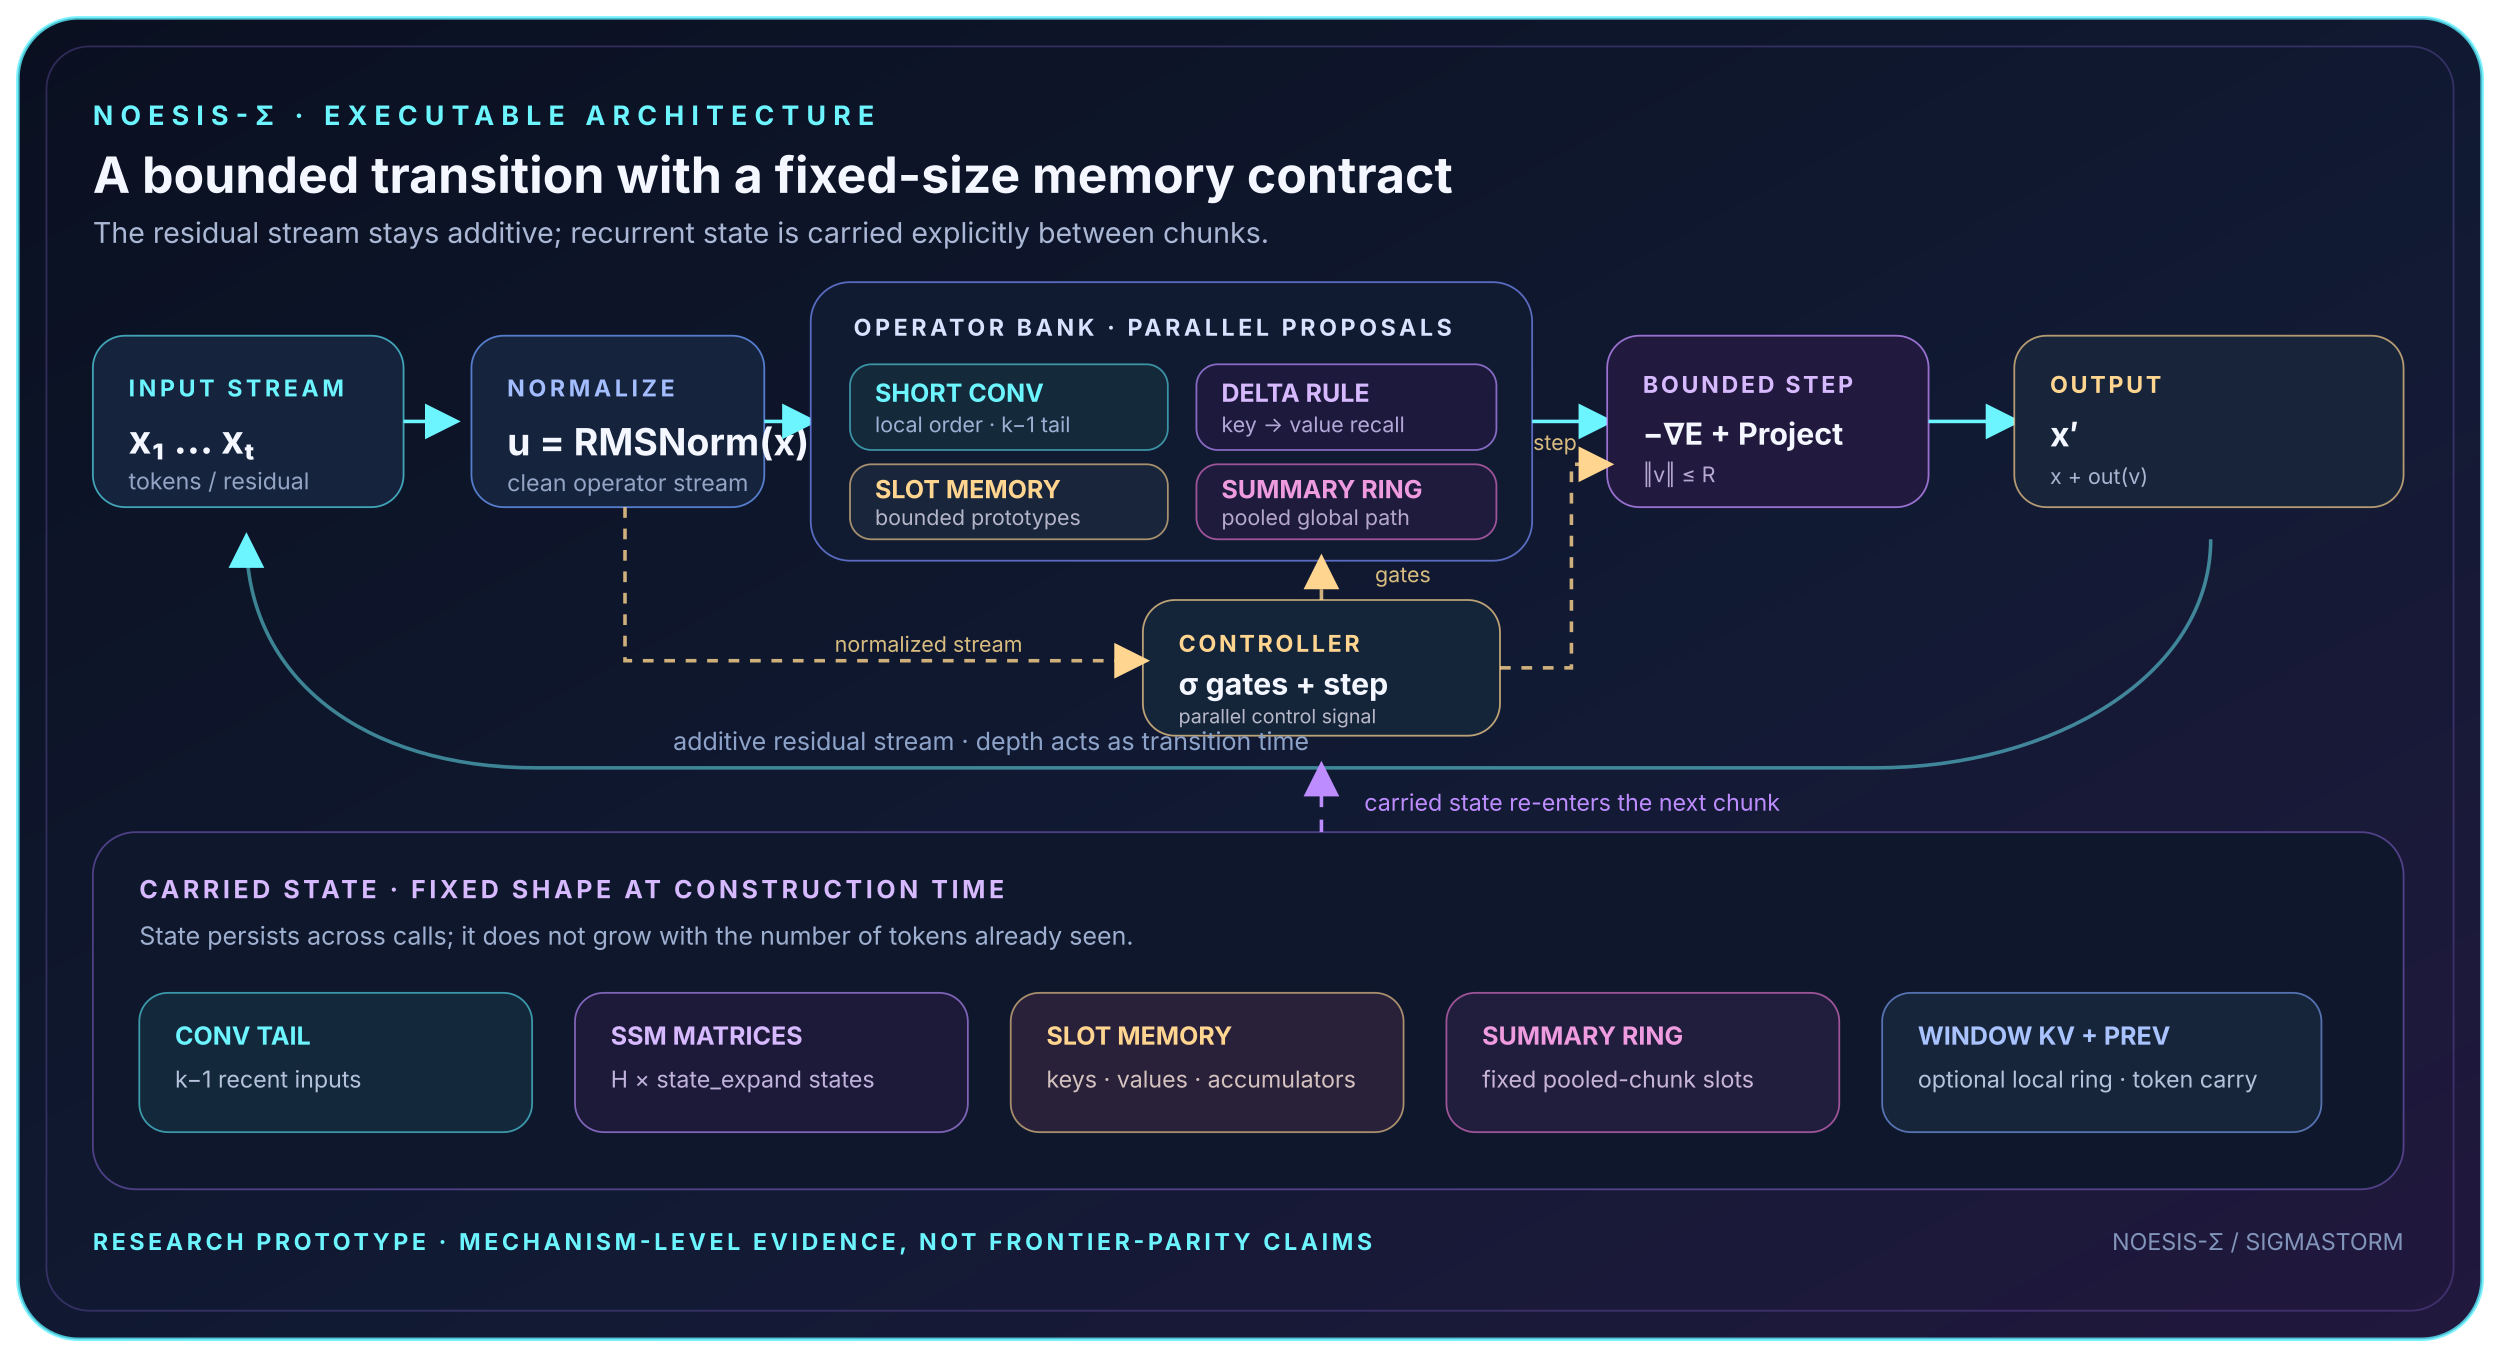
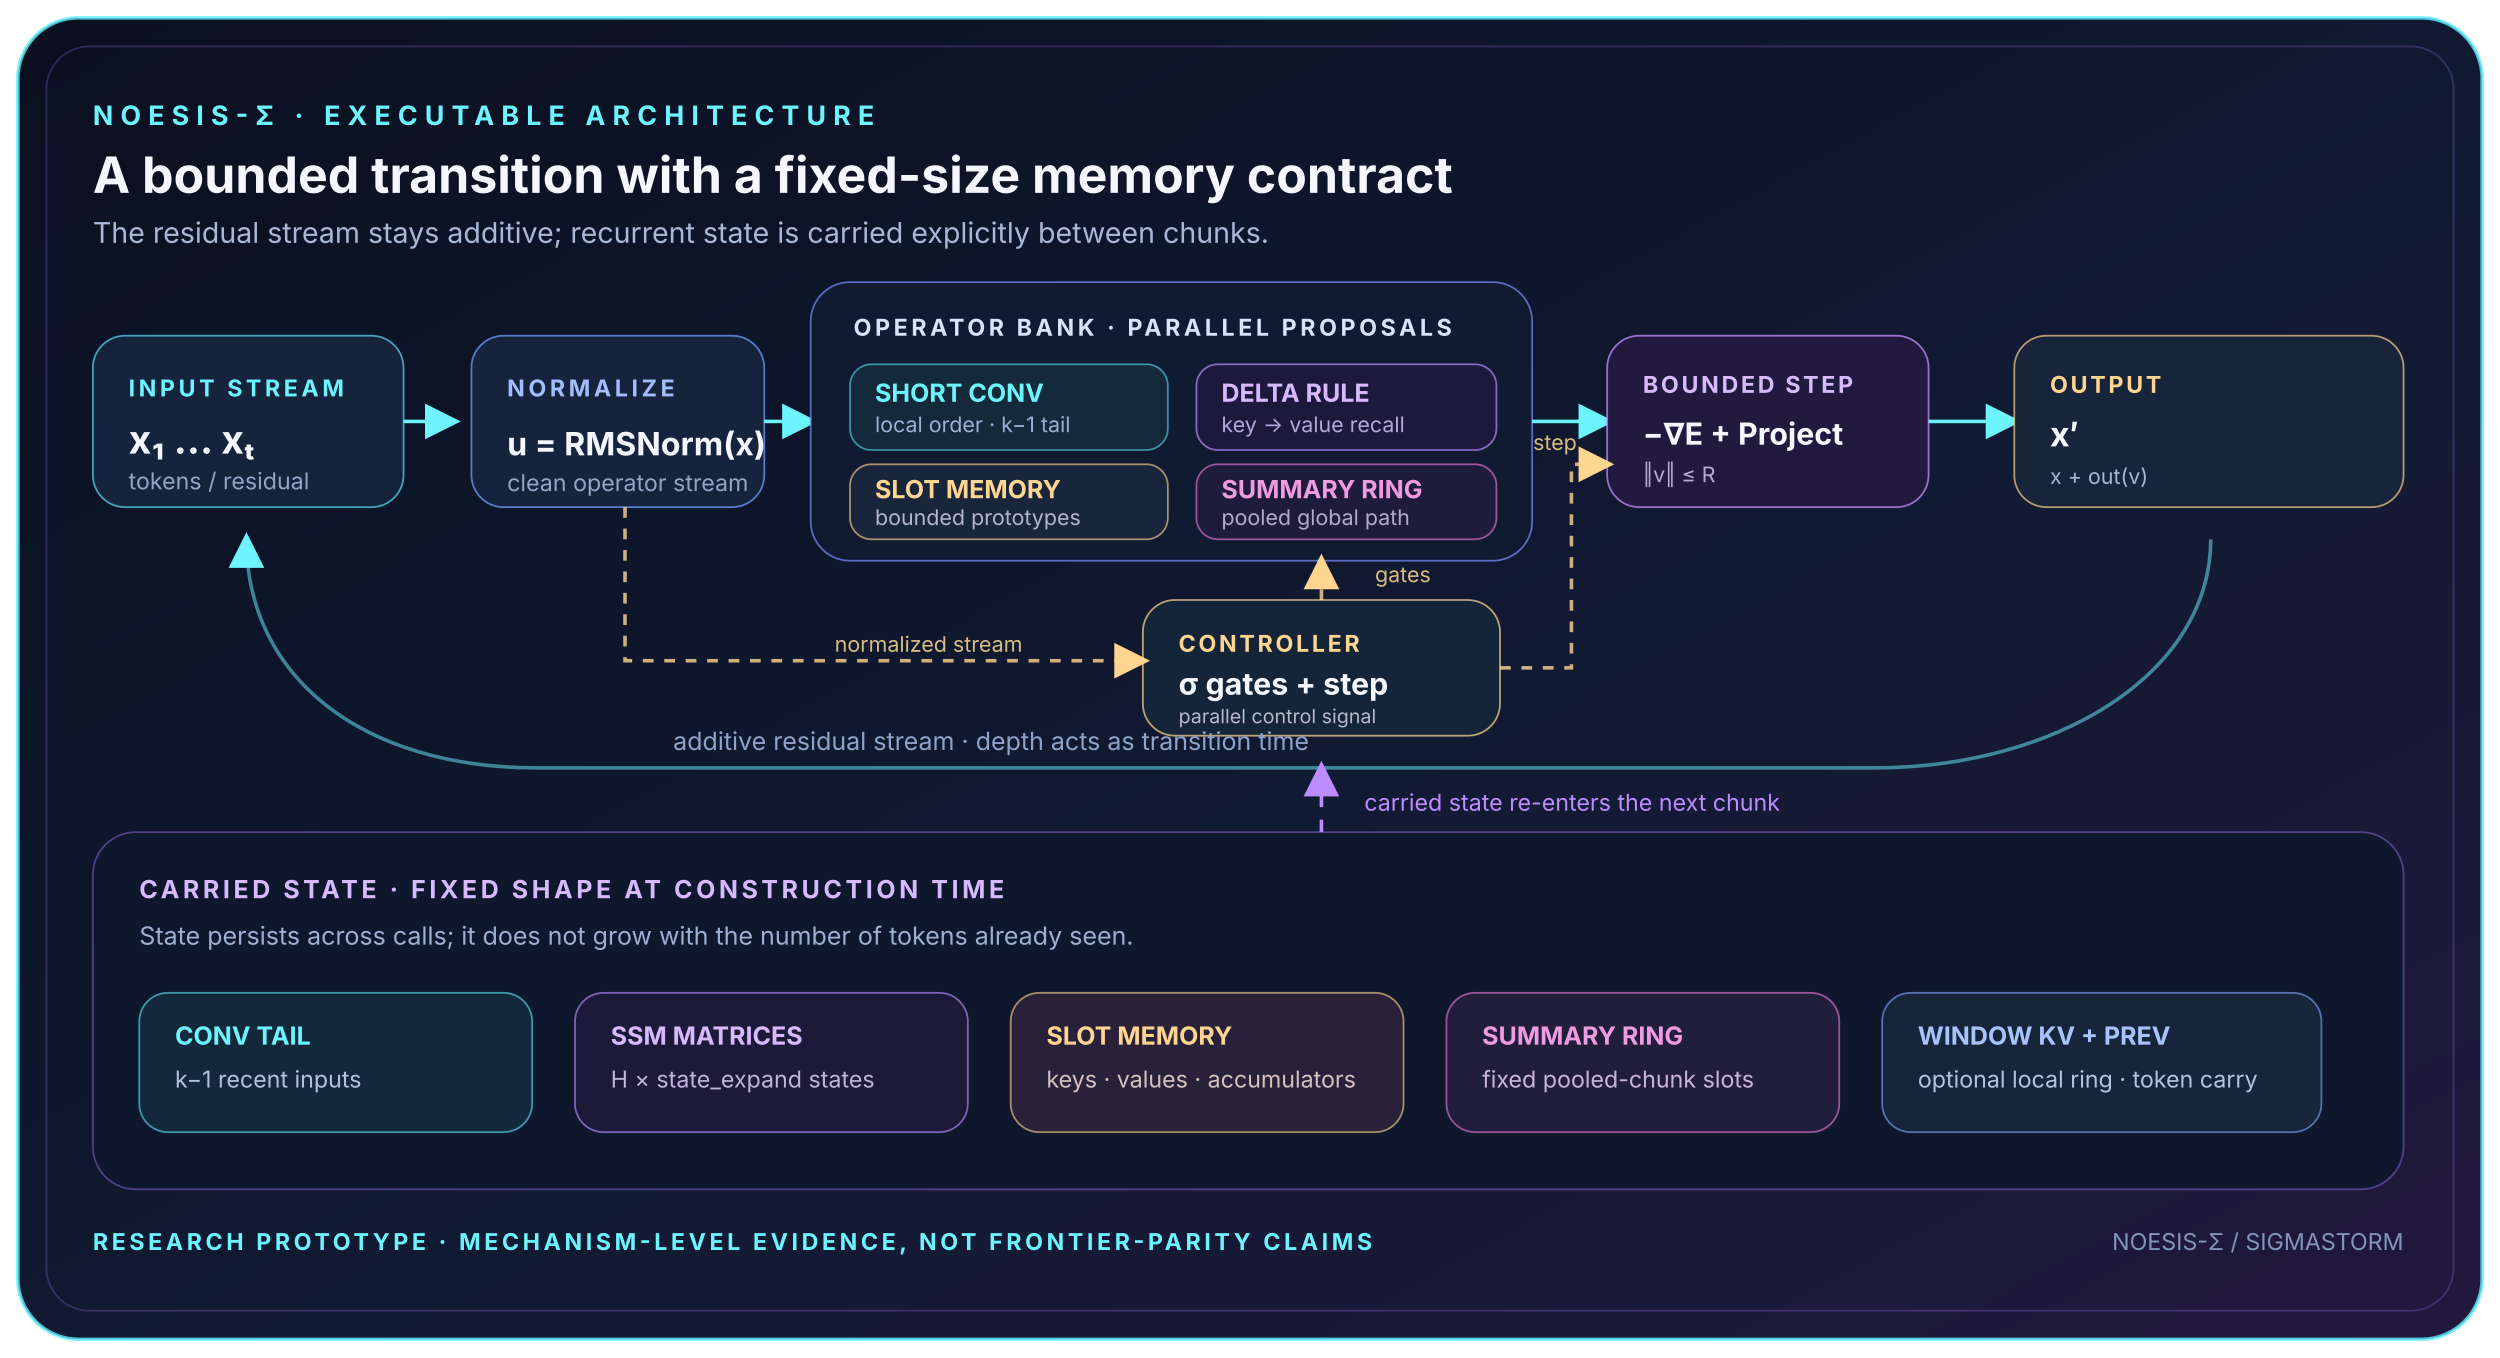
<svg xmlns="http://www.w3.org/2000/svg" width="1400" height="760" viewBox="0 0 1400 760" role="img" aria-labelledby="title desc">
  <defs>
    <linearGradient id="bg" x1="0" y1="0" x2="1" y2="1">
      <stop offset="0" stop-color="#0a1020" />
      <stop offset="0.56" stop-color="#111a33" />
      <stop offset="1" stop-color="#21183d" />
    </linearGradient>
    <linearGradient id="cyan" x1="0" y1="0" x2="1" y2="0">
      <stop offset="0" stop-color="#65f6ff" />
      <stop offset="1" stop-color="#6d9cff" />
    </linearGradient>
    <linearGradient id="violet" x1="0" y1="0" x2="1" y2="0">
      <stop offset="0" stop-color="#9b7cff" />
      <stop offset="1" stop-color="#ef78d5" />
    </linearGradient>
    <linearGradient id="gold" x1="0" y1="0" x2="1" y2="0">
      <stop offset="0" stop-color="#ffd58f" />
      <stop offset="1" stop-color="#f4a86d" />
    </linearGradient>
    <filter id="glow" x="-30%" y="-30%" width="160%" height="160%">
      <feGaussianBlur stdDeviation="5" result="blur" />
      <feMerge>
        <feMergeNode in="blur" />
        <feMergeNode in="SourceGraphic" />
      </feMerge>
    </filter>
    <marker id="arrow" markerWidth="10" markerHeight="10" refX="8" refY="5" orient="auto">
      <path d="M0,0 L10,5 L0,10 z" fill="#6cf5ff" />
    </marker>
    <marker id="state-arrow" markerWidth="10" markerHeight="10" refX="8" refY="5" orient="auto">
      <path d="M0,0 L10,5 L0,10 z" fill="#bd8cff" />
    </marker>
    <marker id="control-arrow" markerWidth="10" markerHeight="10" refX="8" refY="5" orient="auto">
      <path d="M0,0 L10,5 L0,10 z" fill="#ffd58f" />
    </marker>
  </defs>
  <rect x="10" y="10" width="1380" height="740" rx="34" fill="url(#bg)" stroke="#5befff" stroke-opacity="0.78" stroke-width="2" />
  <rect x="26" y="26" width="1348" height="708" rx="24" fill="none" stroke="#a77bff" stroke-opacity="0.25" />
  <text x="52" y="70" fill="#6cf5ff" font-family="Inter,Segoe UI,sans-serif" font-size="15" font-weight="700" letter-spacing="4">NOESIS-Σ · EXECUTABLE ARCHITECTURE</text>
  <text x="52" y="108" fill="#f4f7ff" font-family="Inter,Segoe UI,sans-serif" font-size="28" font-weight="700">A bounded transition with a fixed-size memory contract</text>
  <text x="52" y="136" fill="#aab8d5" font-family="Inter,Segoe UI,sans-serif" font-size="16">The residual stream stays additive; recurrent state is carried explicitly between chunks.</text>
  <g font-family="Inter,Segoe UI,sans-serif">
    <rect x="52" y="188" width="174" height="96" rx="18" fill="#15233d" stroke="#5befff" stroke-opacity="0.65" />
    <text x="72" y="222" fill="#6cf5ff" font-size="13" font-weight="700" letter-spacing="2">INPUT STREAM</text>
    <text x="72" y="254" fill="#f4f7ff" font-size="22" font-weight="700">x₁ … xₜ</text>
    <text x="72" y="274" fill="#93a4c5" font-size="13">tokens / residual</text>
    <rect x="264" y="188" width="164" height="96" rx="18" fill="#15233d" stroke="#6d9cff" stroke-opacity="0.75" />
    <text x="284" y="222" fill="#a4bdff" font-size="13" font-weight="700" letter-spacing="2">NORMALIZE</text>
-     <text x="284" y="255" fill="#f4f7ff" font-size="21" font-weight="700">u = RMSNorm(x)</text>
+     <text x="284" y="255" fill="#f4f7ff" font-size="18" font-weight="700">u = RMSNorm(x)</text>
    <text x="284" y="275" fill="#93a4c5" font-size="13">clean operator stream</text>
    <path d="M226 236 H254" stroke="#6cf5ff" stroke-width="2" marker-end="url(#arrow)" />
    <path d="M428 236 H454" stroke="#6cf5ff" stroke-width="2" marker-end="url(#arrow)" />
    <rect x="454" y="158" width="404" height="156" rx="22" fill="#101a31" stroke="#7a8fff" stroke-opacity="0.7" />
    <text x="478" y="188" fill="#d9e3ff" font-size="13" font-weight="700" letter-spacing="2">OPERATOR BANK · PARALLEL PROPOSALS</text>
    <rect x="476" y="204" width="178" height="48" rx="12" fill="#142a3b" stroke="#5befff" stroke-opacity="0.55" />
    <text x="490" y="225" fill="#6cf5ff" font-size="14" font-weight="700">SHORT CONV</text>
    <text x="490" y="242" fill="#9db0d3" font-size="12">local order · k−1 tail</text>
    <rect x="670" y="204" width="168" height="48" rx="12" fill="#1c193c" stroke="#b78cff" stroke-opacity="0.7" />
    <text x="684" y="225" fill="#d7b9ff" font-size="14" font-weight="700">DELTA RULE</text>
    <text x="684" y="242" fill="#b2a7d7" font-size="12">key → value recall</text>
    <rect x="476" y="260" width="178" height="42" rx="12" fill="#18253b" stroke="#ffd58f" stroke-opacity="0.62" />
    <text x="490" y="279" fill="#ffd58f" font-size="14" font-weight="700">SLOT MEMORY</text>
    <text x="490" y="294" fill="#b5b5c9" font-size="12">bounded prototypes</text>
    <rect x="670" y="260" width="168" height="42" rx="12" fill="#1e1b3d" stroke="#ef78d5" stroke-opacity="0.62" />
    <text x="684" y="279" fill="#ef9be0" font-size="14" font-weight="700">SUMMARY RING</text>
    <text x="684" y="294" fill="#b5a8cc" font-size="12">pooled global path</text>
    <path d="M858 236 H900" stroke="#6cf5ff" stroke-width="2" marker-end="url(#arrow)" />
    <rect x="900" y="188" width="180" height="96" rx="18" fill="#211a3e" stroke="#c18cff" stroke-opacity="0.76" />
    <text x="920" y="220" fill="#d7b9ff" font-size="13" font-weight="700" letter-spacing="1.5">BOUNDED STEP</text>
    <text x="920" y="249" fill="#f4f7ff" font-size="17" font-weight="700">−∇E + Project</text>
    <text x="920" y="270" fill="#b7a9d2" font-size="12">‖v‖ ≤ R</text>
    <path d="M1080 236 H1128" stroke="#6cf5ff" stroke-width="2" marker-end="url(#arrow)" />
    <rect x="1128" y="188" width="218" height="96" rx="18" fill="#17243a" stroke="#ffd58f" stroke-opacity="0.68" />
    <text x="1148" y="220" fill="#ffd58f" font-size="13" font-weight="700" letter-spacing="1.5">OUTPUT</text>
    <text x="1148" y="250" fill="#f4f7ff" font-size="19" font-weight="700">x′</text>
    <text x="1148" y="271" fill="#a9b5d1" font-size="12">x + out(v)</text>
    <rect x="640" y="336" width="200" height="76" rx="18" fill="#14253a" stroke="#ffd58f" stroke-opacity="0.72" />
    <text x="660" y="365" fill="#ffd58f" font-size="13" font-weight="700" letter-spacing="1.5">CONTROLLER</text>
    <text x="660" y="389" fill="#f4f7ff" font-size="17" font-weight="700">σ gates + step</text>
    <text x="660" y="405" fill="#b8b8c9" font-size="11">parallel control signal</text>
  </g>
  <path d="M350 284 V370 H640" fill="none" stroke="#ffd58f" stroke-opacity="0.8" stroke-width="2" stroke-dasharray="6 6" marker-end="url(#control-arrow)" />
  <path d="M740 336 V314" fill="none" stroke="#ffd58f" stroke-opacity="0.8" stroke-width="2" stroke-dasharray="6 6" marker-end="url(#control-arrow)" />
  <path d="M840 374 H880 V260 H900" fill="none" stroke="#ffd58f" stroke-opacity="0.8" stroke-width="2" stroke-dasharray="6 6" marker-end="url(#control-arrow)" />
  <text x="520" y="365" fill="#d9bc7f" font-family="Inter,Segoe UI,sans-serif" font-size="12" text-anchor="middle">normalized stream</text>
  <text x="770" y="326" fill="#d9bc7f" font-family="Inter,Segoe UI,sans-serif" font-size="12">gates</text>
  <text x="883" y="252" fill="#d9bc7f" font-family="Inter,Segoe UI,sans-serif" font-size="12" text-anchor="end">step</text>
  <path d="M1238 302 C1238 378 1150 430 1050 430 H300 C204 430 138 380 138 302" fill="none" stroke="#6cf5ff" stroke-opacity="0.5" stroke-width="2" marker-end="url(#arrow)" />
  <text x="555" y="420" fill="#8ea3c9" font-family="Inter,Segoe UI,sans-serif" font-size="14" text-anchor="middle">additive residual stream · depth acts as transition time</text>
  <path d="M740 466 V430" fill="none" stroke="#bd8cff" stroke-width="2" stroke-dasharray="7 7" marker-end="url(#state-arrow)" />
  <text x="764" y="454" fill="#bd8cff" font-family="Inter,Segoe UI,sans-serif" font-size="13">carried state re-enters the next chunk</text>
  <rect x="52" y="466" width="1294" height="200" rx="24" fill="#0e172c" stroke="#a77bff" stroke-opacity="0.42" />
  <text x="78" y="503" fill="#d7b9ff" font-family="Inter,Segoe UI,sans-serif" font-size="14" font-weight="700" letter-spacing="2">CARRIED STATE · FIXED SHAPE AT CONSTRUCTION TIME</text>
  <text x="78" y="529" fill="#9eafd0" font-family="Inter,Segoe UI,sans-serif" font-size="14">State persists across calls; it does not grow with the number of tokens already seen.</text>
  <g font-family="Inter,Segoe UI,sans-serif">
    <rect x="78" y="556" width="220" height="78" rx="16" fill="#14283b" stroke="#5befff" stroke-opacity="0.58" />
    <text x="98" y="585" fill="#6cf5ff" font-size="14" font-weight="700">CONV TAIL</text>
    <text x="98" y="609" fill="#b5c2dc" font-size="13">k−1 recent inputs</text>
    <rect x="322" y="556" width="220" height="78" rx="16" fill="#1d1939" stroke="#b78cff" stroke-opacity="0.65" />
    <text x="342" y="585" fill="#d7b9ff" font-size="14" font-weight="700">SSM MATRICES</text>
    <text x="342" y="609" fill="#c0b3dc" font-size="13">H × state_expand states</text>
    <rect x="566" y="556" width="220" height="78" rx="16" fill="#292039" stroke="#ffd58f" stroke-opacity="0.62" />
    <text x="586" y="585" fill="#ffd58f" font-size="14" font-weight="700">SLOT MEMORY</text>
    <text x="586" y="609" fill="#d4c2bf" font-size="13">keys · values · accumulators</text>
    <rect x="810" y="556" width="220" height="78" rx="16" fill="#211d3d" stroke="#ef78d5" stroke-opacity="0.62" />
    <text x="830" y="585" fill="#ef9be0" font-size="14" font-weight="700">SUMMARY RING</text>
    <text x="830" y="609" fill="#c9b6d6" font-size="13">fixed pooled-chunk slots</text>
    <rect x="1054" y="556" width="246" height="78" rx="16" fill="#17253a" stroke="#7fa6ff" stroke-opacity="0.62" />
    <text x="1074" y="585" fill="#a9c3ff" font-size="14" font-weight="700">WINDOW KV + PREV</text>
    <text x="1074" y="609" fill="#b5c2dc" font-size="13">optional local ring · token carry</text>
  </g>
  <text x="52" y="700" fill="#6cf5ff" font-family="Inter,Segoe UI,sans-serif" font-size="13" font-weight="700" letter-spacing="2">RESEARCH PROTOTYPE · MECHANISM-LEVEL EVIDENCE, NOT FRONTIER-PARITY CLAIMS</text>
  <text x="1346" y="700" fill="#8295bb" font-family="Inter,Segoe UI,sans-serif" font-size="13" text-anchor="end">NOESIS-Σ / SIGMASTORM</text>
</svg>
